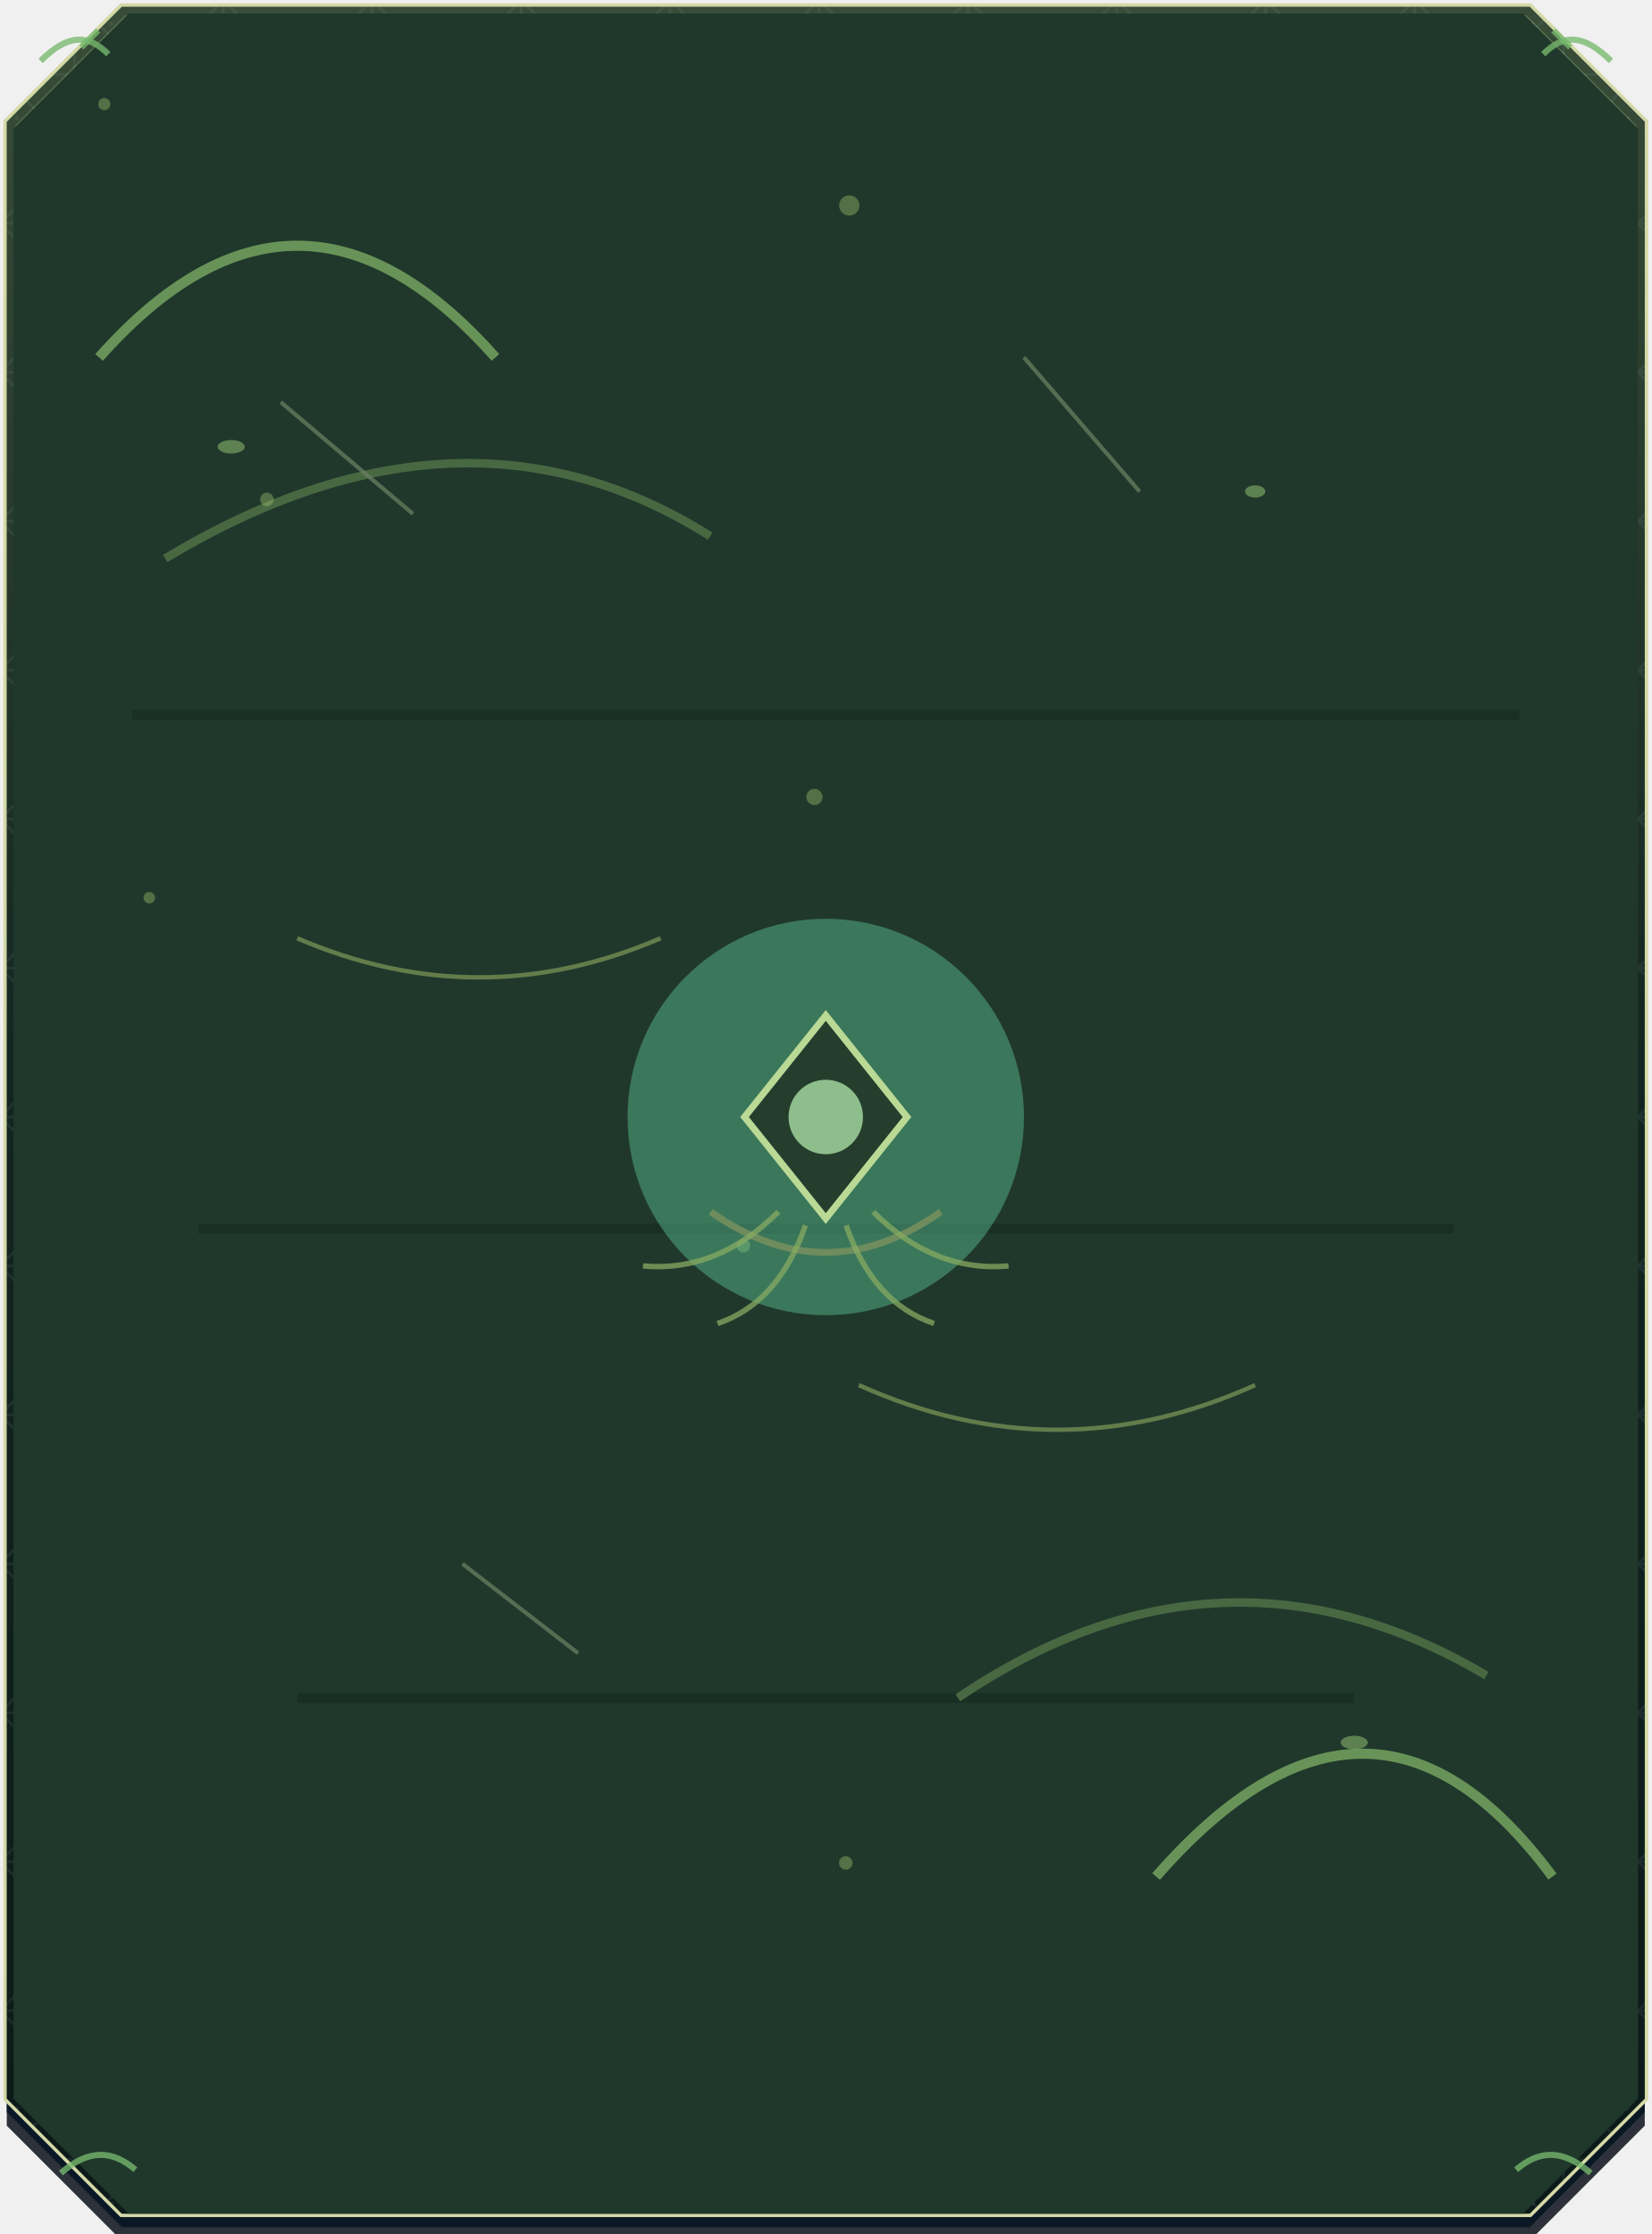
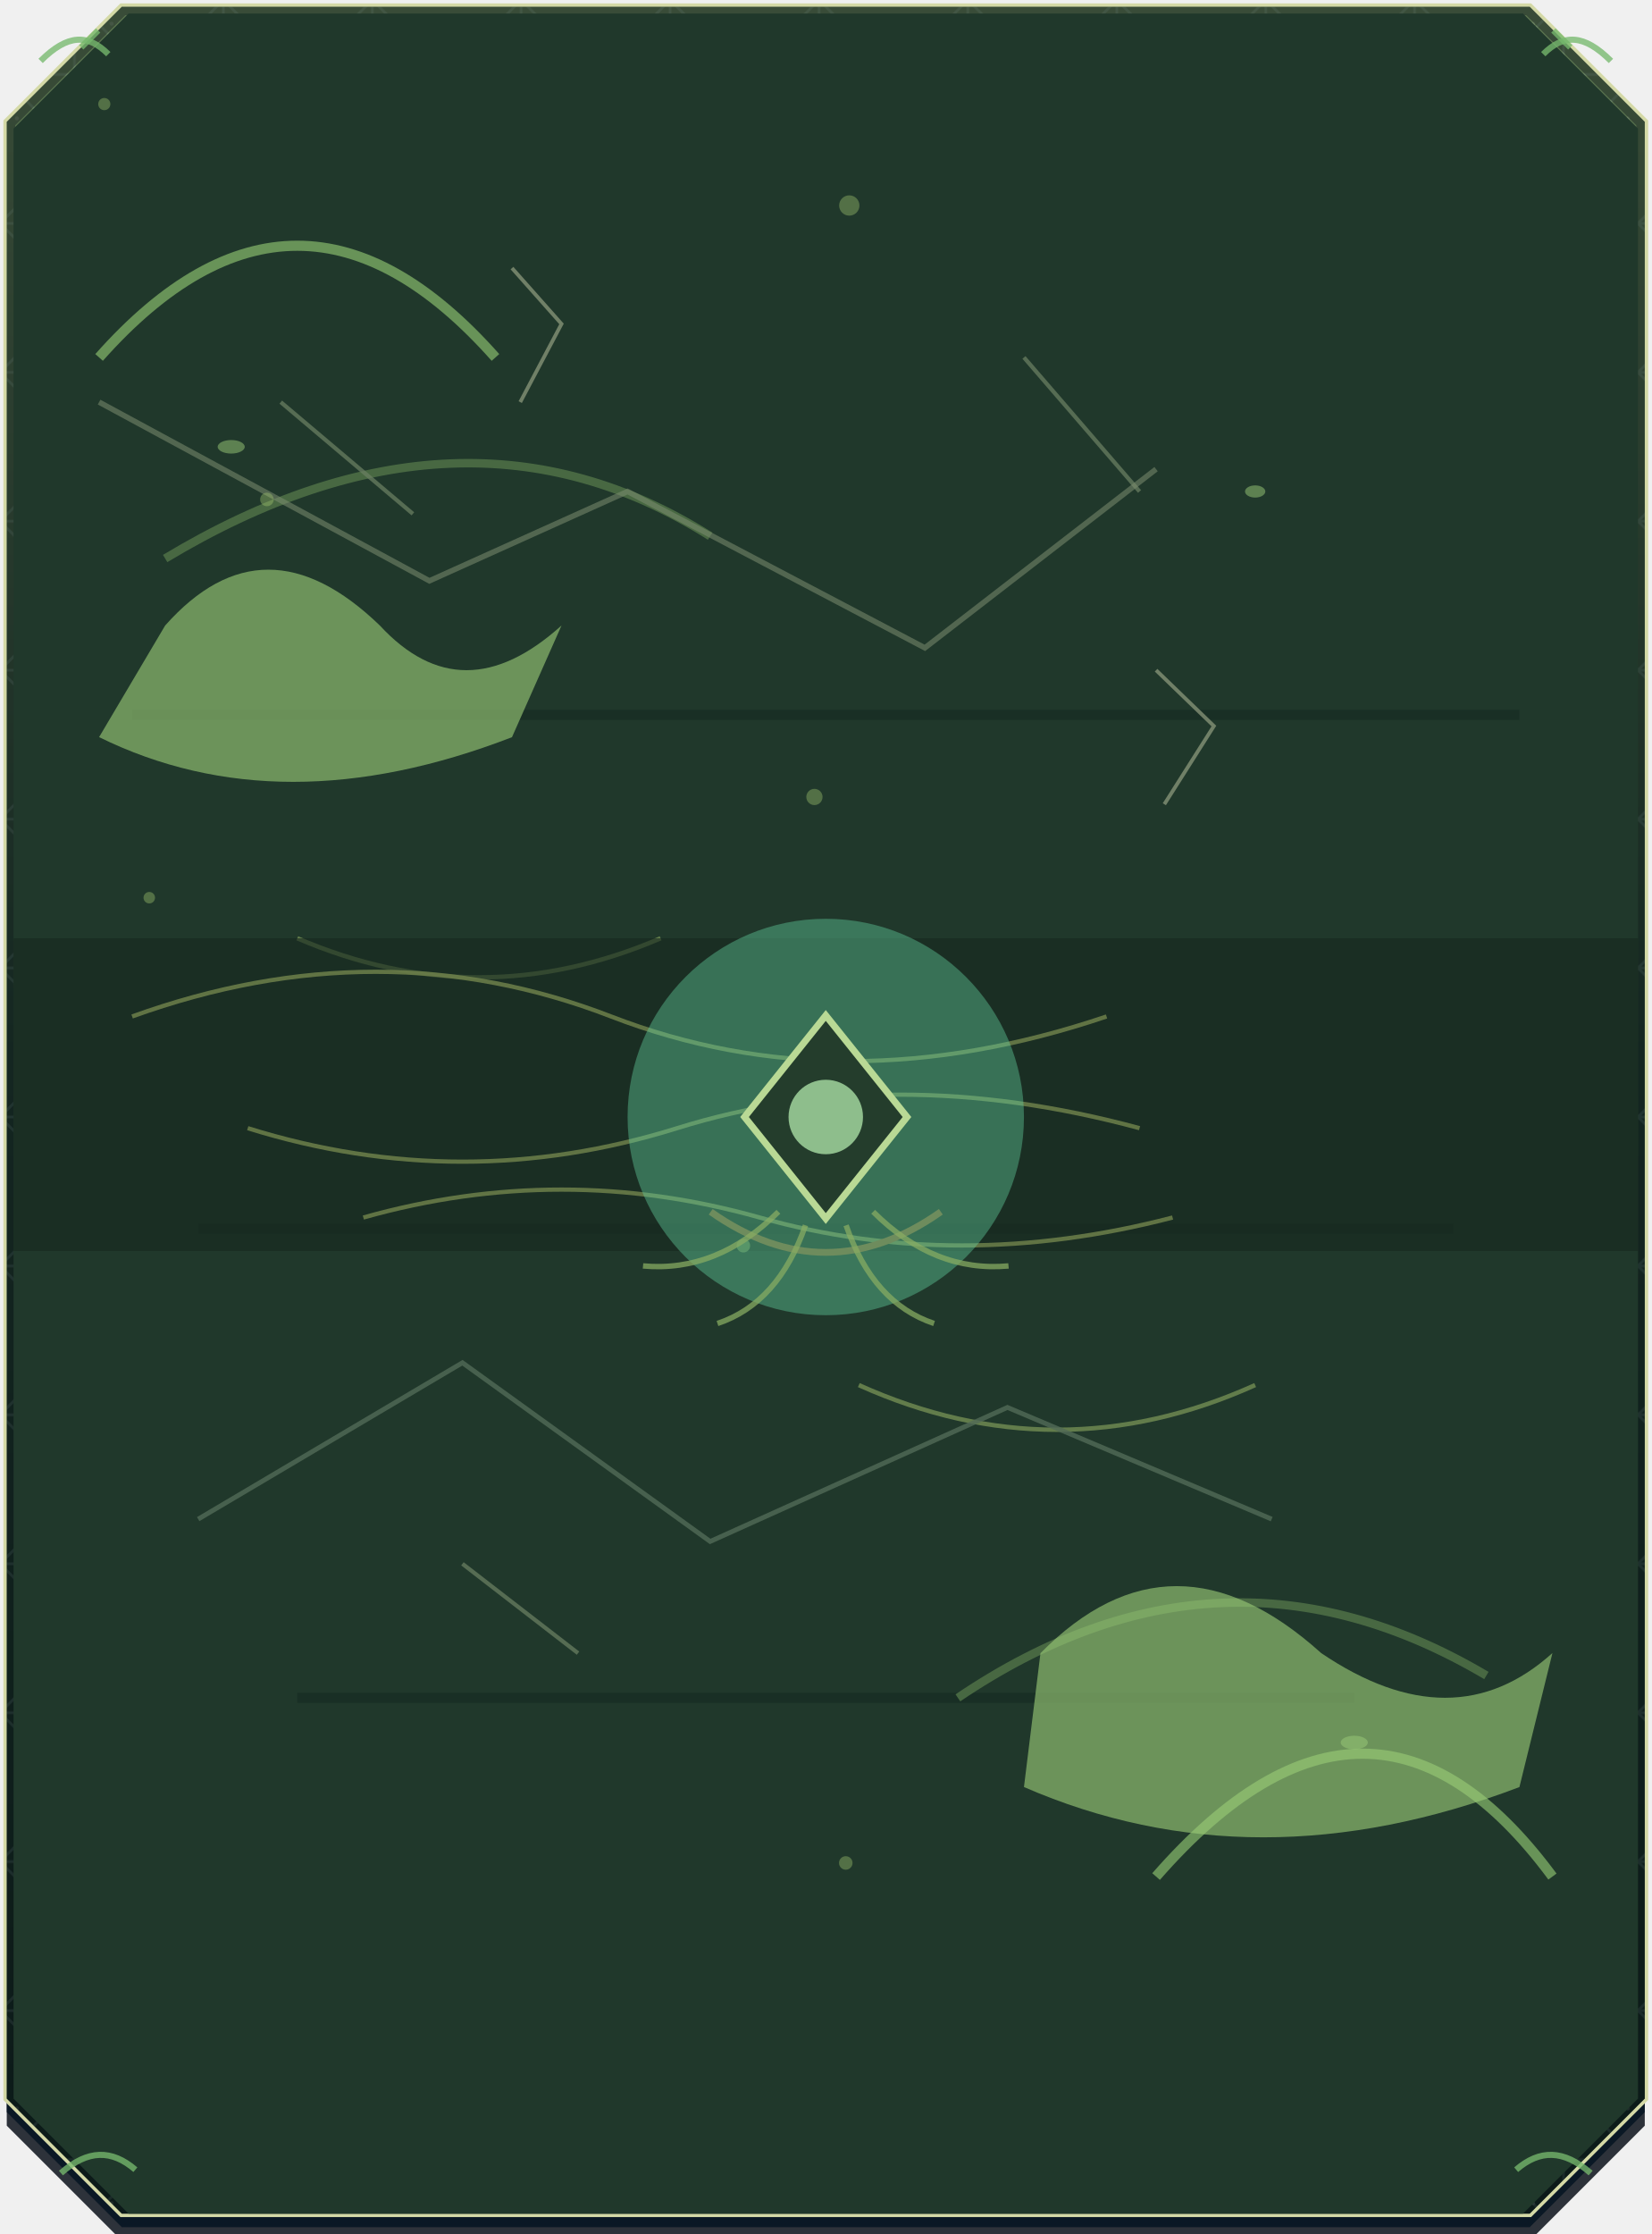
<svg xmlns="http://www.w3.org/2000/svg" width="976" height="1320" viewBox="0 0 488 660" role="img" aria-label="M7 panel normal" data-style="m11-enchanted-forest@0.1.0" data-geometry-shape="chamfered-angular" data-corner-radius="2" data-end-cap-depth="34">
  <defs>
    <linearGradient id="m11-panel-488x660-normal-plate" x1="0" y1="0" x2="0" y2="1">
      <stop offset="0" stop-color="#5C7650" />
      <stop offset=".48" stop-color="#20382B" />
      <stop offset="1" stop-color="#13251E" />
    </linearGradient>
    <linearGradient id="m11-panel-488x660-normal-primary" x1="0" y1="0" x2="0" y2="1">
      <stop offset="0" stop-color="#F1E8C8" />
      <stop offset=".45" stop-color="#66D9B2" />
      <stop offset="1" stop-color="#2A856F" />
    </linearGradient>
    <linearGradient id="m11-panel-488x660-normal-energy" x1="0" y1="0" x2="1" y2="0">
      <stop offset="0" stop-color="#B8E0A5" stop-opacity="0" />
      <stop offset=".5" stop-color="#B8E0A5" stop-opacity=".86" />
      <stop offset="1" stop-color="#B8E0A5" stop-opacity="0" />
    </linearGradient>
    <pattern id="m11-panel-488x660-normal-grain" width="28" height="28" patternUnits="userSpaceOnUse">
      <circle cx="5" cy="7" r=".6" fill="#FFFFFF" fill-opacity=".12" />
      <circle cx="20" cy="15" r=".45" fill="#061321" fill-opacity=".2" />
    </pattern>
    <pattern id="m11-panel-488x660-normal-plate-pattern" width="44" height="44" patternUnits="userSpaceOnUse">
      <path d="M0 22H44M22 0V44M0 22L22 0 44 22 22 44Z" fill="none" stroke="#D8FBFF" stroke-opacity=".12" stroke-width=".8" />
    </pattern>
    <mask id="m11-panel-488x660-normal-mask">
      <path d="M36 2H452L486 36V620L452 654H36L2 620V36Z" fill="white" />
    </mask>
  </defs>
  <g opacity="1">
    <g id="m11-panel-488x660-normal-outer-shadow" data-layer="outer-shadow" transform="translate(0 8)">
      <path d="M36 2H452L486 36V620L452 654H36L2 620V36Z" fill="#020812" opacity=".82" />
    </g>
    <g id="m11-panel-488x660-normal-connected-depth" data-layer="connected-depth" transform="translate(0 4)">
      <path d="M36 2H452L486 36V620L452 654H36L2 620V36Z" fill="#071522" opacity=".9" />
    </g>
    <g id="m11-panel-488x660-normal-outer-frame" data-layer="outer-frame">
      <path d="M36 2H452L486 36V620L452 654H36L2 620V36Z" fill="#071421" stroke="#D4D9A6" stroke-width="2" stroke-linejoin="miter" />
    </g>
    <g id="m11-panel-488x660-normal-inner-plate-fill" data-layer="inner-plate-fill">
      <path d="M36 2H452L486 36V620L452 654H36L2 620V36Z" fill="url(#m11-panel-488x660-normal-plate)" />
    </g>
    <g id="m11-panel-488x660-normal-surface-grain" data-layer="surface-grain" data-material-source="m8-ice-grain" mask="url(#m11-panel-488x660-normal-mask)">
      <rect width="488" height="660" fill="url(#m11-panel-488x660-normal-grain)" />
    </g>
    <g id="m11-panel-488x660-normal-surface-pattern" data-layer="surface-pattern" data-material-source="m8-crystal-facet-pattern" mask="url(#m11-panel-488x660-normal-mask)">
      <rect width="488" height="660" fill="url(#m11-panel-488x660-normal-plate-pattern)" />
    </g>
    <g id="m11-panel-488x660-normal-side-bevel-shade" data-layer="side-bevel-shade" mask="url(#m11-panel-488x660-normal-mask)">
      <path d="M36 2H452L486 36V620L452 654H36L2 620V36Z" fill="none" stroke="#020812" stroke-opacity=".38" stroke-width="5" />
    </g>
    <g id="m11-panel-488x660-normal-top-bevel-highlight" data-layer="top-bevel-highlight" mask="url(#m11-panel-488x660-normal-mask)">
      <path d="M44 8H444" stroke="#FFFFFF" stroke-opacity=".55" stroke-width="3" stroke-linecap="square" />
    </g>
    <g id="m11-panel-488x660-normal-cold-edge-accent" data-layer="cold-edge-accent" data-material-source="m8-cold-edge-accent" mask="url(#m11-panel-488x660-normal-mask)">
      <rect x="34" y="6" width="420" height="8" fill="url(#m11-panel-488x660-normal-energy)" />
    </g>
    <g id="m11-panel-488x660-normal-ornament-decal" data-layer="ornament-decal" data-material-source="m7-ornament-marks" mask="url(#m11-panel-488x660-normal-mask)">
      <path d="M42 647h16M430 647h16" stroke="#E6FCFF" stroke-opacity=".5" stroke-width="2" />
    </g>
    <g id="m8-panel-crystal-focal" data-layer="crystal-focal" data-slot="editable-crystal-focal" aria-label="editable crystal focal">
      <path d="M244 315l12 15-12 15-12-15Z" fill="#A9F7FF" fill-opacity=".42" stroke="#E8FEFF" stroke-width="1.5" />
      <path d="M244 315v30M232 330h24" stroke="#D7FBFF" stroke-opacity=".8" />
      <path d="M244 320l7 10-7 10-7-10Z" fill="#FFFFFF" fill-opacity=".5" />
    </g>
    <g id="m11-panel-material-stack" data-layer="forest-material-stack" data-material-families="weathered-stone,dark-wood,moss-lichen">
      <path d="M38 4H450L484 38V620L450 654H38L4 620V38Z" fill="#20382B" />
      <path d="M39.04 211.2H448.96M58.56 363H429.44M87.84 501.6H400.16" stroke="#182E24" stroke-width="3" stroke-opacity=".82" />
      <path d="M48.8 165Q136.64 112.2 209.84 158.4M283.04 501.6Q361.12 448.8 439.2 495" fill="none" stroke="#4D6E45" stroke-width="2.5" stroke-opacity=".9" />
      <path d="M29.28 105.6Q87.84 39.6 146.4 105.6M341.6 554.4Q405.04 481.8 458.72 554.4" fill="none" stroke="#84B66A" stroke-width="3" stroke-opacity=".72" />
    </g>
    <g id="m11-panel-material-detail" data-layer="forest-material-detail" data-material-channels="stone-chips,wood-grain,moss-mask">
      <path d="M82.96 118.8l39.04 33M302.56 105.6l34.16 39.6M136.64 462l34.16 26.4" stroke="#6B8063" stroke-width="1.2" stroke-opacity=".72" />
      <path d="M87.84 277.2q53.68 23.1 107.36 0M253.76 409.2q58.56 26.4 117.12 0" fill="none" stroke="#789356" stroke-width="1.3" stroke-opacity=".75" />
      <g fill="#9BCB78" fill-opacity=".5">
        <ellipse cx="68.32" cy="132" rx="4" ry="2" />
        <ellipse cx="400.16" cy="514.8" rx="4" ry="2" />
        <ellipse cx="370.88" cy="145.2" rx="3" ry="1.8" />
      </g>
    </g>
+     <g id="m11-panel-material-face-depth" data-layer="forest-material-face-depth" data-material-source="shared-face-geometry">
+       <clipPath id="m11-panel-face-clip">
+         <path d="M38 4H450L484 38V620L450 654H38L4 620V38Z" />
+       </clipPath>
+       <g clip-path="url(#m11-panel-face-clip)">
+         <g data-layer="forest-weathered-stone">
+           <path d="M29.28 118.8l97.6 52.8 58.56 -26.4 87.84 46.2 68.32 -52.8" fill="none" stroke="#7C8D70" stroke-width="1.6" stroke-opacity=".55" />
+           <path d="M58.56 448.8l78.08 -46.2 73.2 52.8 87.84 -39.6 78.08 33" fill="none" stroke="#526B56" stroke-width="1.4" stroke-opacity=".8" />
+           <path d="M151.28 79.2l14.64 16.5 -12.2 23.1M341.6 198l17.08 16.5 -14.64 23.1" fill="none" stroke="#9BA687" stroke-width="1.1" stroke-opacity=".65" />
+         </g>
+         <g data-layer="forest-dark-wood-grain">
+           <path d="M0 277.2H488V369.6H0Z" fill="#17291F" fill-opacity=".62" />
+           <path d="M39.04 300.3q73.2 -26.4 141.52 0t146.4 0M73.2 333.3q63.44 19.8 126.88 0t136.64 0M107.36 359.7q58.56 -16.5 117.12 0t122 0" fill="none" stroke="#72854C" stroke-width="1.25" stroke-opacity=".8" />
+         </g>
+         <g data-layer="forest-moss-growth-mask" fill="#9BCB78" fill-opacity=".62">
+           <path d="M48.8 184.8q29.28 -33 63.44 0q24.4 26.4 53.68 -.01l-14.64 33q-68.32 26.4 -122 -.02Z" />
+           <path d="M307.44 488.4q39.04 -39.6 82.96 -.01q39.04 26.4 68.32 -.03l-9.76 39.6q-78.08 29.7 -146.4 -.01Z" />
+         </g>
+       </g>
+     </g>
    <g id="m11-panel-moss-variation" data-layer="forest-variation" data-variation-seed="51731" data-variation-baseline="false" fill="#A6CC72" fill-opacity=".38">
      <circle cx="250.95" cy="60.71" r="3.0" />
      <circle cx="240.65" cy="235.45" r="2.4" />
      <circle cx="30.82" cy="30.75" r="1.8" />
      <circle cx="78.87" cy="147.55" r="2.0" />
      <circle cx="219.66" cy="368.02" r="2.0" />
      <circle cx="249.91" cy="550.38" r="2.0" />
      <circle cx="44.11" cy="265.21" r="1.7" />
    </g>
    <g id="m11-panel-leaf-vine-ornament" data-layer="forest-ornament" data-ornament="leaf-vine" data-ornament-count="4" fill="none" stroke="#76B86D" stroke-opacity=".78" stroke-width="1.8">
      <path d="M12 18c8-8 14-8 20-2M476 18c-8-8-14-8-20-2M18 642c8-7 15-7 22-1M470 642c-8-7-15-7-22-1" />
      <path d="M24 14l5-5M464 14l-5-5" />
    </g>
    <g id="m11-panel-luminous-seed" data-layer="luminous-seed-focal" data-focal="m11-luminous-seed" data-halo-opacity=".40" data-halo-extent-ratio=".12">
      <circle cx="244" cy="330" r="58.56" fill="#65D5A4" fill-opacity=".40" />
      <path d="M244 300l24 30-24 30-24-30Z" fill="#243D2C" stroke="#B9D995" stroke-width="2" />
      <circle cx="244" cy="330" r="11" fill="#B8F0B2" fill-opacity=".72" />
    </g>
    <g id="m11-panel-seed-support" data-layer="forest-focal-support" fill="none" stroke="#6E8C5D" stroke-width="2">
      <path d="M210 358Q244 382 278 358" />
    </g>
    <g id="m11-panel-seed-roots" data-layer="forest-focal-roots" data-focal-depth="seed-support-roots" fill="none" stroke="#89AE63" stroke-opacity=".72" stroke-width="1.6">
      <path d="M230 358q-18 18-40 16M258 358q18 18 40 16M238 362q-8 23-26 29M250 362q8 23 26 29" />
    </g>
    <g id="m11-enchanted-forest-panel-content" data-layer="content" data-slot="editable-panel-content" data-safe-x="48" data-safe-y="8" data-safe-width="392" data-safe-height="642" />
  </g>
</svg>
